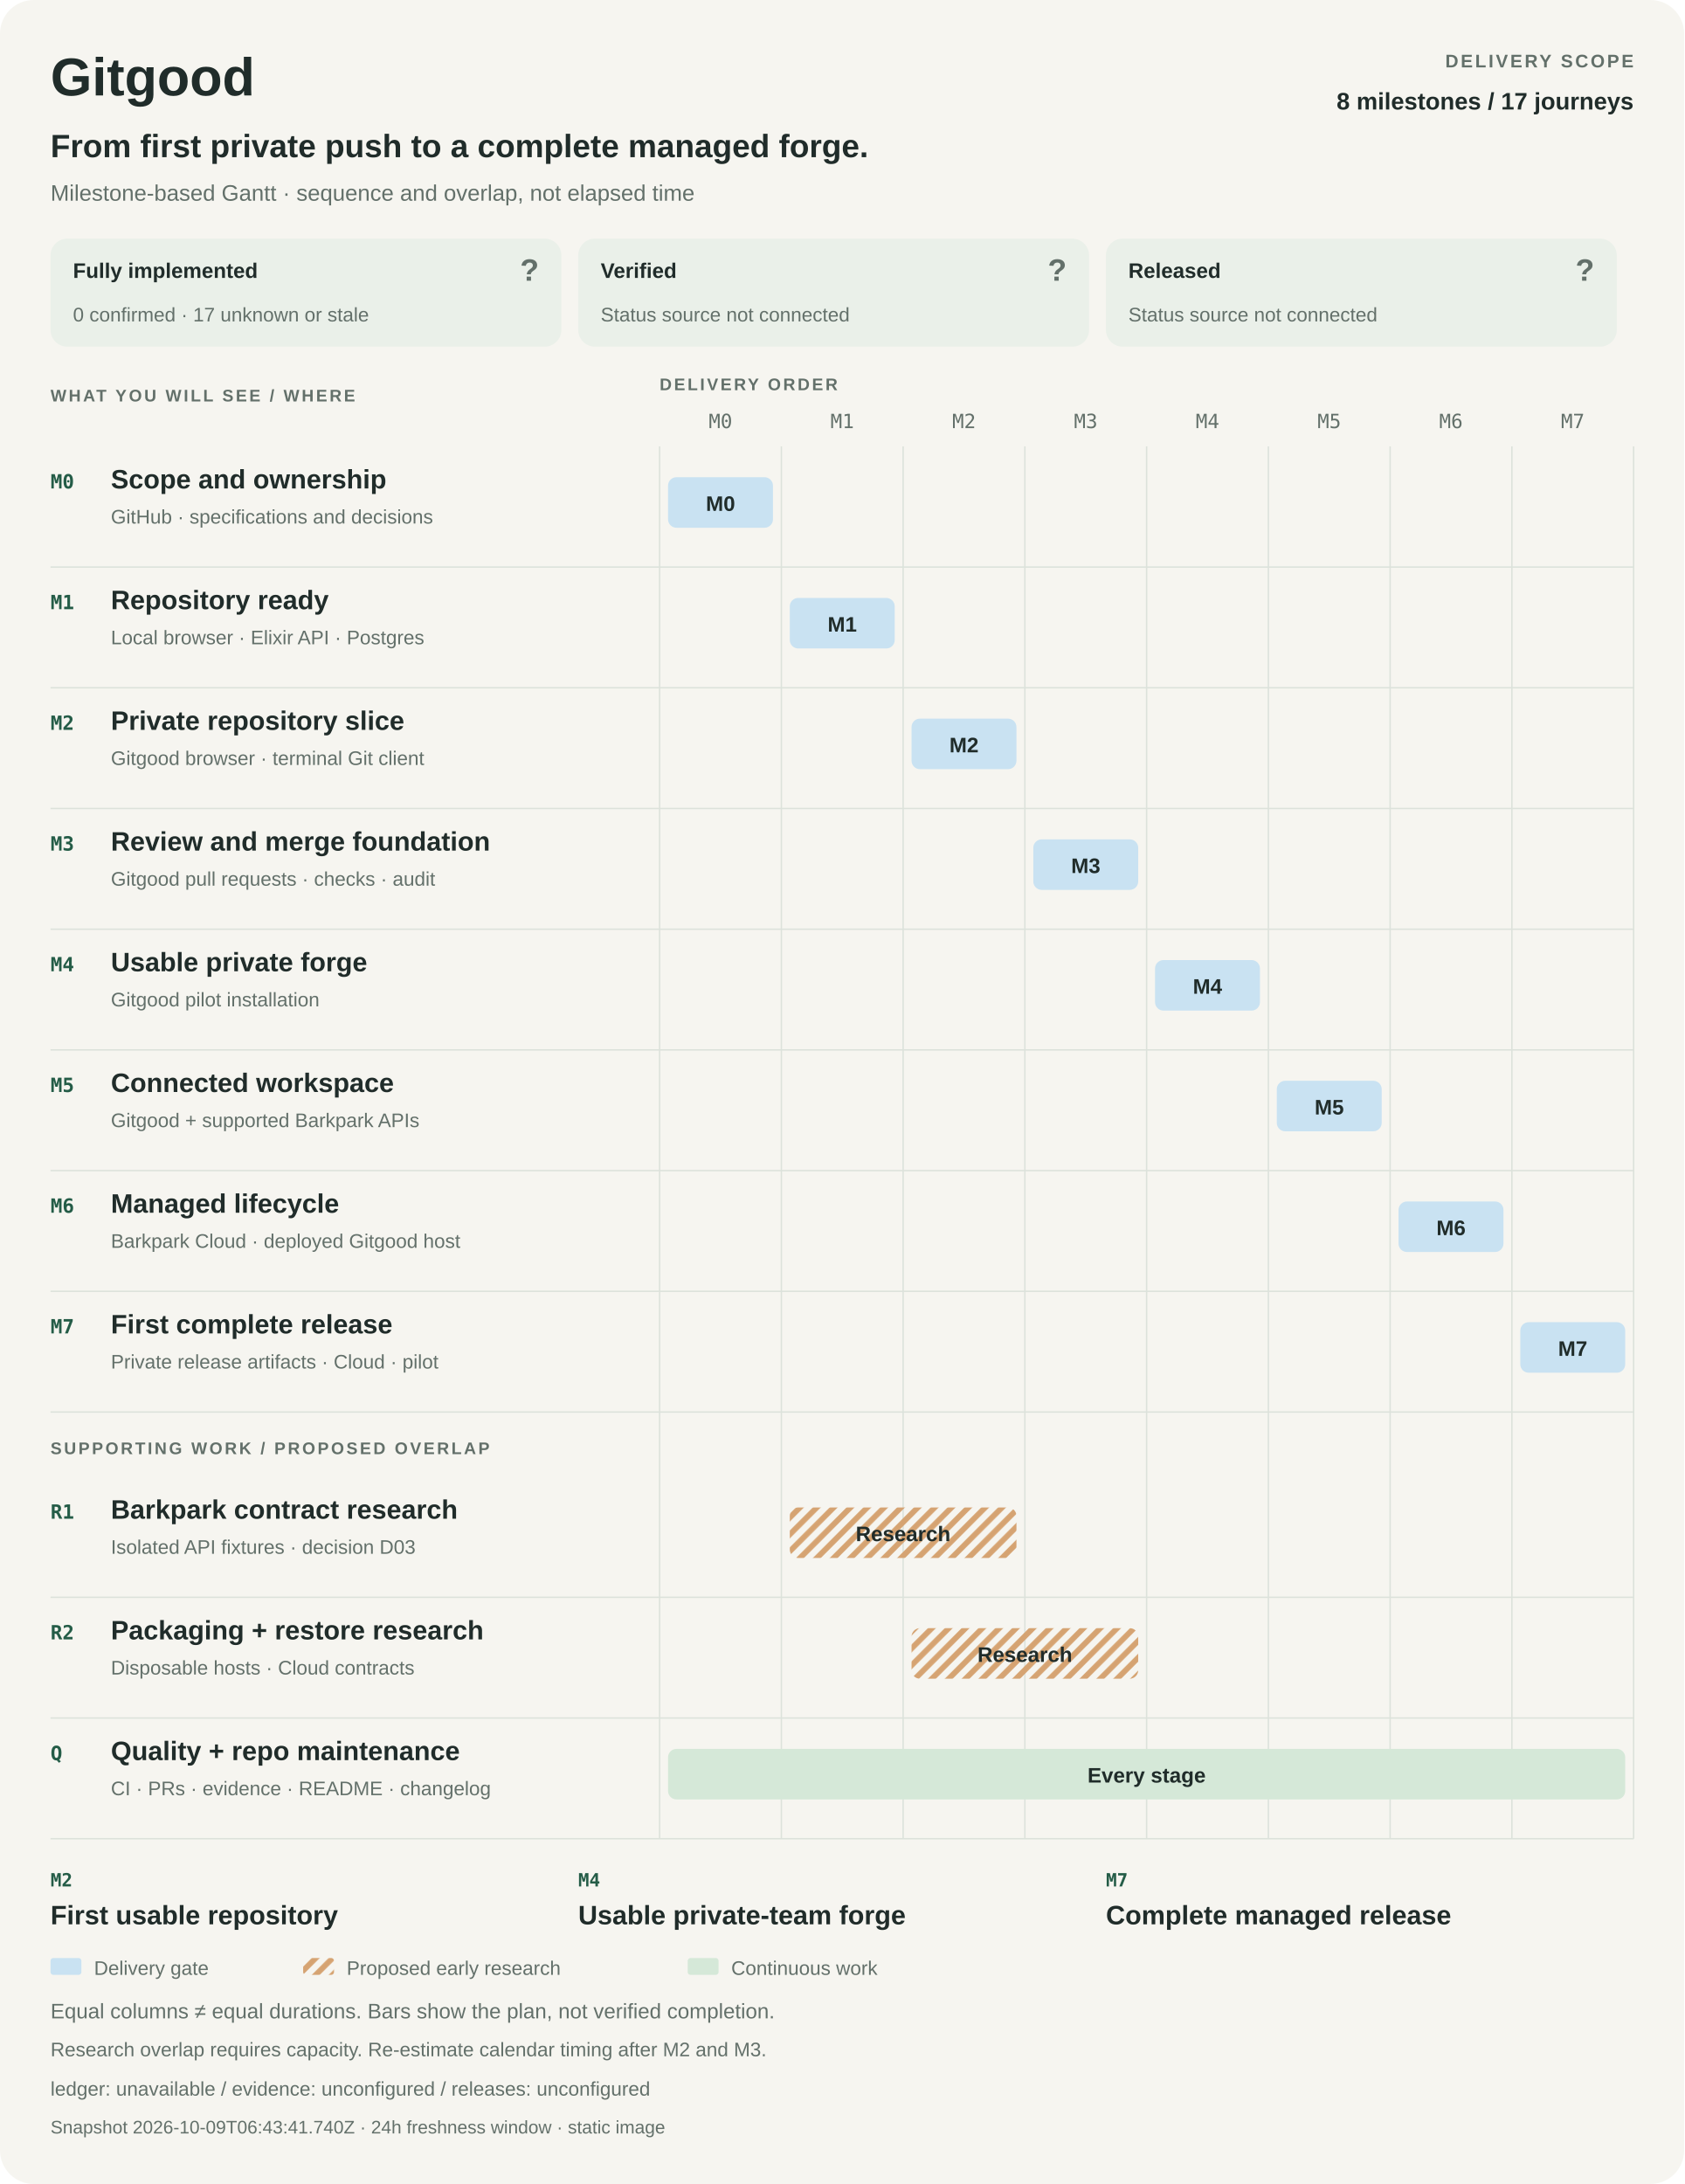
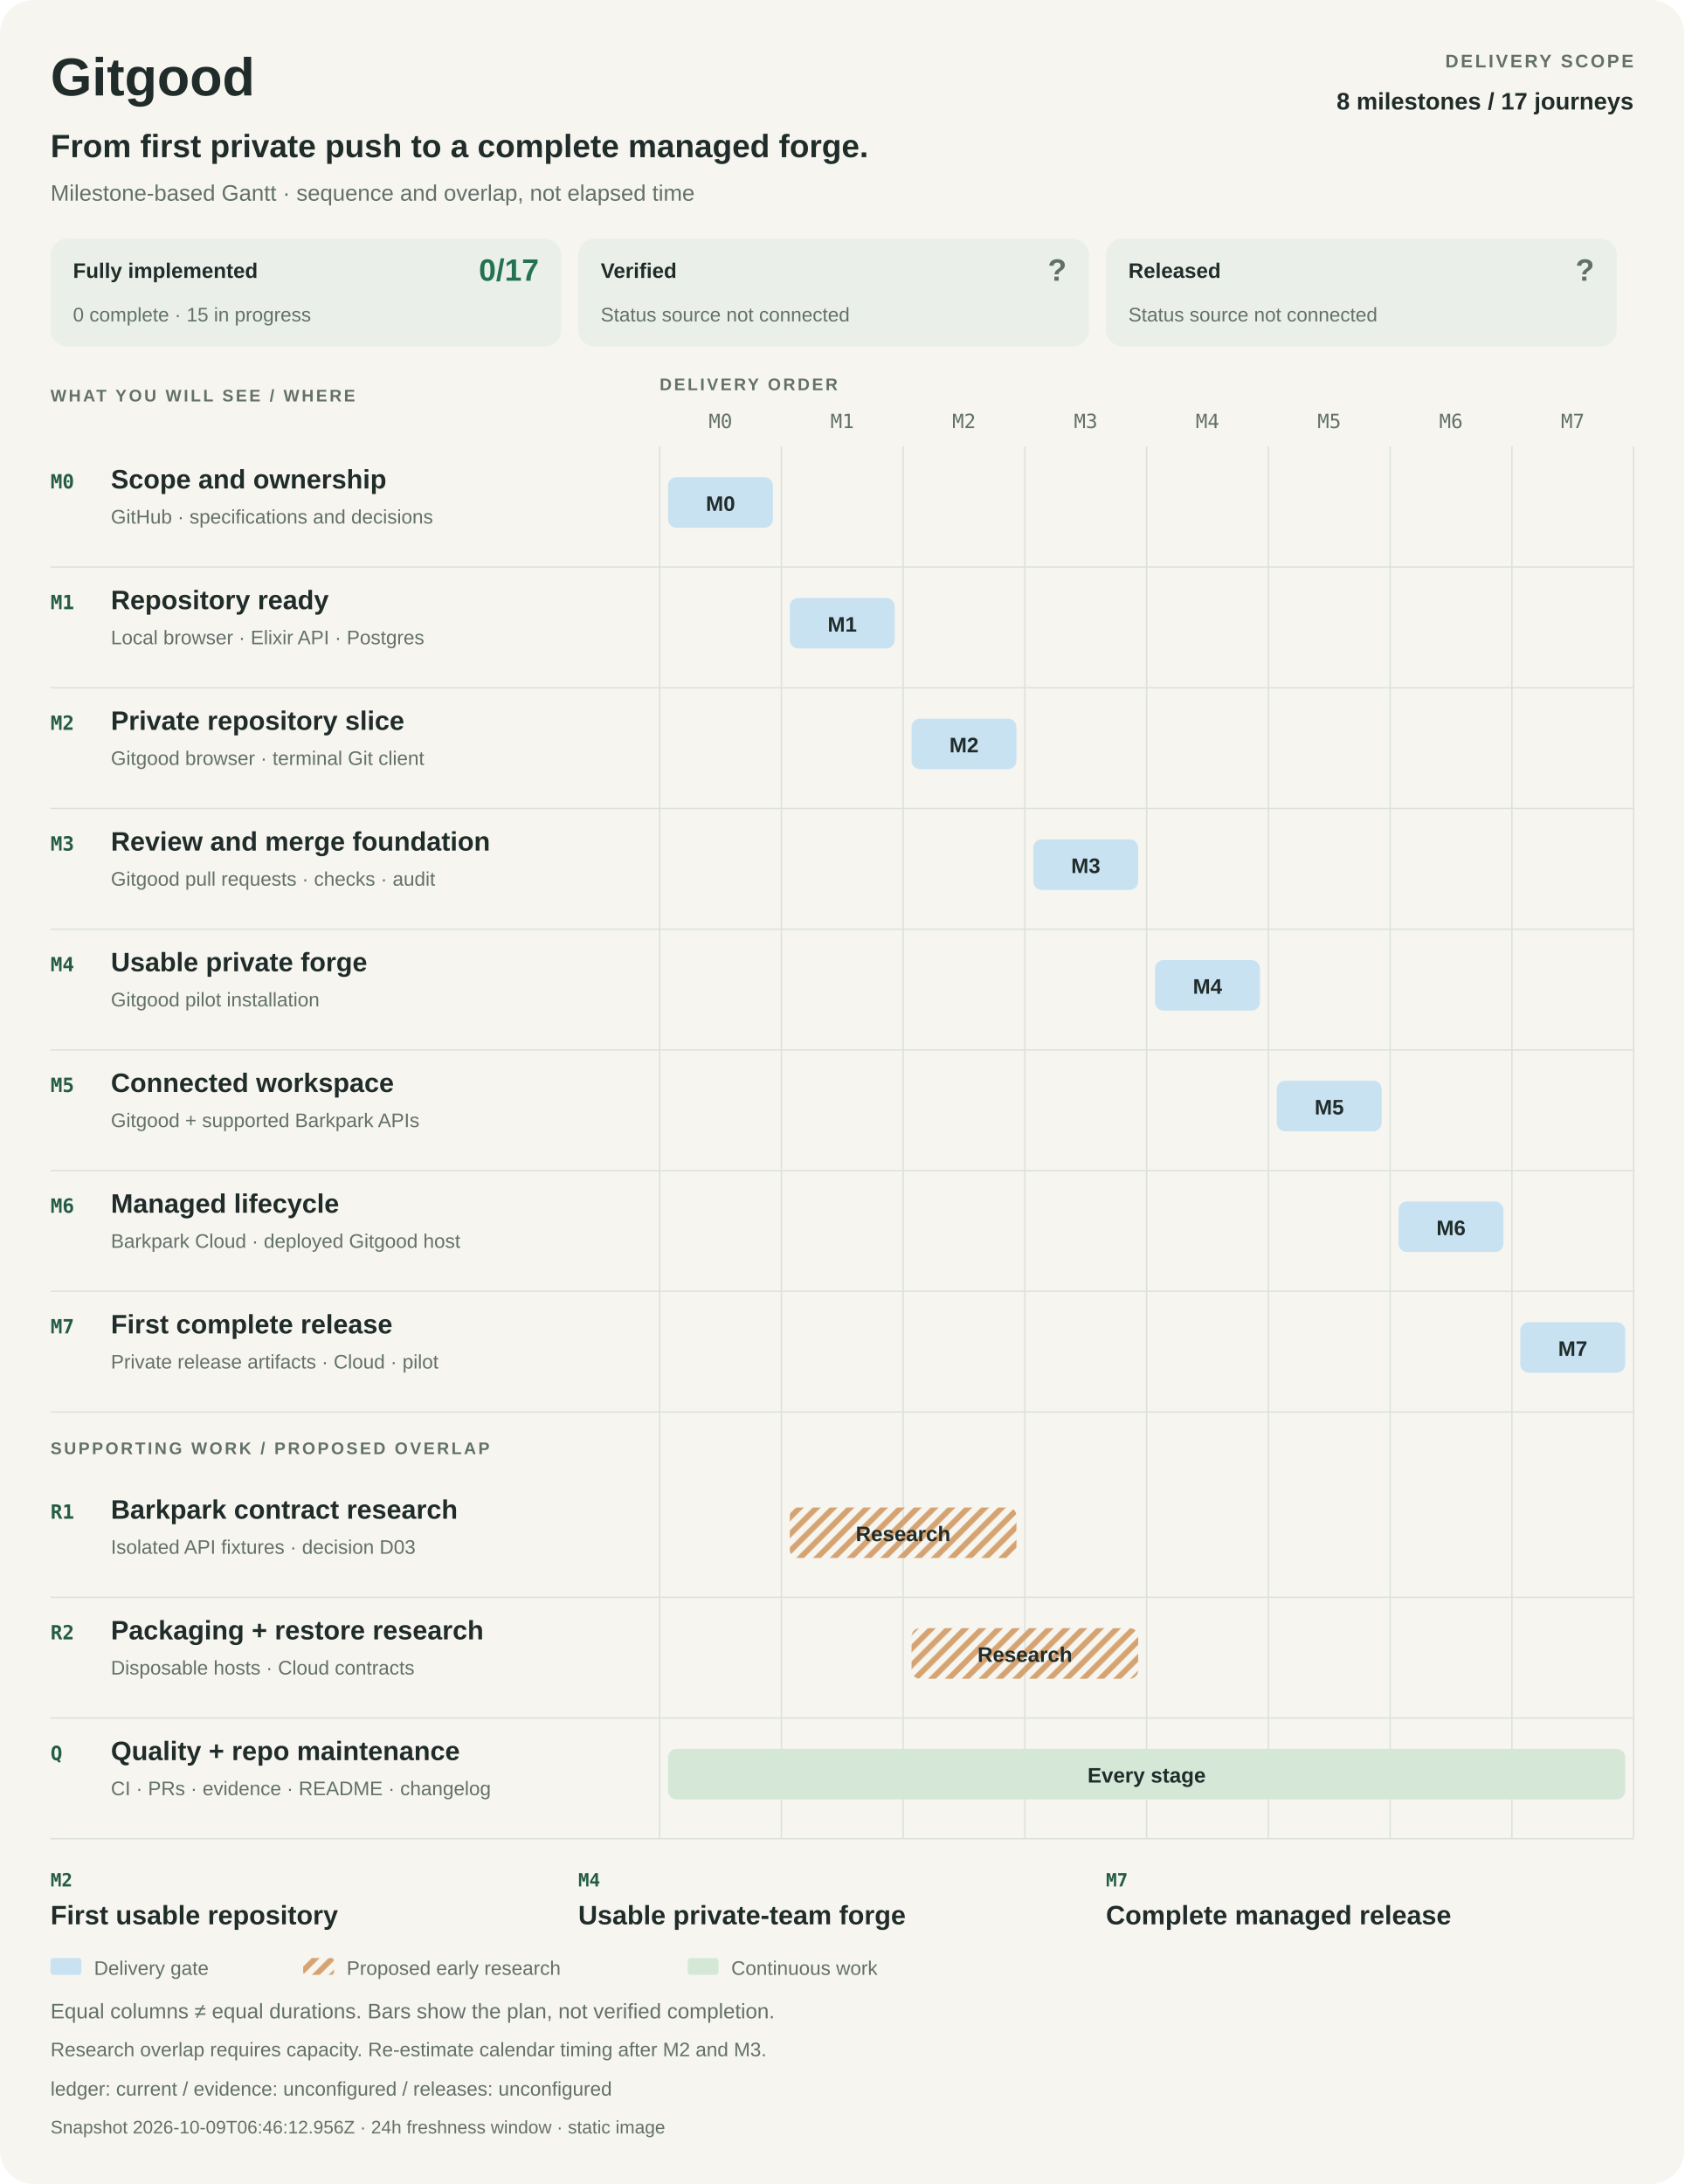
<svg xmlns="http://www.w3.org/2000/svg" width="1200" height="1556" viewBox="0 0 1200 1556" role="img" aria-labelledby="title desc">
  <style>
    :root{color-scheme:light dark}
    text{font-family:-apple-system,BlinkMacSystemFont,"Segoe UI",Arial,sans-serif;fill:#202c2a}
    .bg{fill:#f6f5f0}.muted{fill:#63706a}.rule{stroke:#dce2db;fill:none}.strong{font-weight:650}
    .label{font-weight:600;letter-spacing:1.6px}.mono{font-family:ui-monospace,SFMono-Regular,Consolas,monospace}
    .panel{fill:#eaf0e9}.delivery{fill:#c9e2f2}.research{fill:url(#research-pattern)}.continuous{fill:#d5e8d8}
    .hatch{stroke:#d5a372;stroke-width:4}.accent{fill:#245c47}.good{fill:#247253}.unknown{fill:#63706a}
    @media(prefers-color-scheme:dark){
      text{fill:#e9eee8}.bg{fill:#141c19}.muted{fill:#b0bdb3}.rule{stroke:#36453c}.panel{fill:#24352b}
      .delivery{fill:#284b64}.continuous{fill:#2d513b}.hatch{stroke:#775635}.accent{fill:#a8dfb7}.good{fill:#8bd2a9}.unknown{fill:#b0bdb3}
    }
  </style>
  <defs>
    <pattern id="research-pattern" width="12" height="12" patternUnits="userSpaceOnUse">
      <path d="M-3 3L3-3M0 12L12 0M9 15L15 9" class="hatch" />
    </pattern>
  </defs>
  <rect x="0" y="0" width="1200" height="1556" rx="24" class="bg" />
  <text x="36" y="68" font-size="38" class="strong">Gitgood</text>
  <text x="1164" y="48" font-size="13" class="muted label" text-anchor="end">DELIVERY SCOPE</text>
  <text x="1164" y="78" font-size="17" class="strong" text-anchor="end">8 milestones / 17 journeys</text>
  <text x="36" y="112" font-size="23" class="strong">From first private push to a complete managed forge.</text>
  <text x="36" y="143" font-size="16" class="muted">Milestone-based Gantt · sequence and overlap, not elapsed time</text>
  <g data-metric="implementation">
    <rect x="36" y="170" width="364" height="77" rx="12" class="panel" />
    <text x="52" y="198" font-size="15" class="strong">Fully implemented</text>
-     <text x="384" y="200" font-size="22" class="unknown strong" text-anchor="end">?</text>
-     <text x="52" y="229" font-size="14" class="muted">0 confirmed · 17 unknown or stale</text>
+     <text x="384" y="200" font-size="22" class="good strong" text-anchor="end">0/17</text>
+     <text x="52" y="229" font-size="14" class="muted">0 complete · 15 in progress</text>
  </g>
  <g data-metric="verification">
    <rect x="412" y="170" width="364" height="77" rx="12" class="panel" />
    <text x="428" y="198" font-size="15" class="strong">Verified</text>
    <text x="760" y="200" font-size="22" class="unknown strong" text-anchor="end">?</text>
    <text x="428" y="229" font-size="14" class="muted">Status source not connected</text>
  </g>
  <g data-metric="release">
    <rect x="788" y="170" width="364" height="77" rx="12" class="panel" />
    <text x="804" y="198" font-size="15" class="strong">Released</text>
    <text x="1136" y="200" font-size="22" class="unknown strong" text-anchor="end">?</text>
    <text x="804" y="229" font-size="14" class="muted">Status source not connected</text>
  </g>
  <text x="36" y="286" font-size="12" class="muted label">WHAT YOU WILL SEE / WHERE</text>
  <text x="470" y="278" font-size="12" class="muted label">DELIVERY ORDER</text>
  <text x="513.375" y="305" font-size="14" class="muted mono" text-anchor="middle">M0</text>
  <text x="600.125" y="305" font-size="14" class="muted mono" text-anchor="middle">M1</text>
  <text x="686.875" y="305" font-size="14" class="muted mono" text-anchor="middle">M2</text>
  <text x="773.625" y="305" font-size="14" class="muted mono" text-anchor="middle">M3</text>
  <text x="860.375" y="305" font-size="14" class="muted mono" text-anchor="middle">M4</text>
  <text x="947.125" y="305" font-size="14" class="muted mono" text-anchor="middle">M5</text>
  <text x="1033.875" y="305" font-size="14" class="muted mono" text-anchor="middle">M6</text>
  <text x="1120.625" y="305" font-size="14" class="muted mono" text-anchor="middle">M7</text>
  <path d="M470 318L470 1310" class="rule" />
  <path d="M556.75 318L556.75 1310" class="rule" />
  <path d="M643.5 318L643.5 1310" class="rule" />
  <path d="M730.25 318L730.25 1310" class="rule" />
  <path d="M817 318L817 1310" class="rule" />
  <path d="M903.75 318L903.75 1310" class="rule" />
  <path d="M990.5 318L990.5 1310" class="rule" />
  <path d="M1077.25 318L1077.25 1310" class="rule" />
  <path d="M1164 318L1164 1310" class="rule" />
  <g data-phase="M0">
    <text x="36" y="348" font-size="14" class="accent mono strong">M0</text>
    <text x="79" y="348" font-size="19" class="strong">Scope and ownership</text>
    <text x="79" y="373" font-size="14" class="muted">GitHub · specifications and decisions</text>
    <rect x="476" y="340" width="74.75" height="36" rx="6" class="delivery" />
    <text x="513.375" y="364" font-size="15" class="strong" text-anchor="middle">M0</text>
    <path d="M36 404L1164 404" class="rule" />
  </g>
  <g data-phase="M1">
    <text x="36" y="434" font-size="14" class="accent mono strong">M1</text>
    <text x="79" y="434" font-size="19" class="strong">Repository ready</text>
    <text x="79" y="459" font-size="14" class="muted">Local browser · Elixir API · Postgres</text>
    <rect x="562.75" y="426" width="74.75" height="36" rx="6" class="delivery" />
    <text x="600.125" y="450" font-size="15" class="strong" text-anchor="middle">M1</text>
    <path d="M36 490L1164 490" class="rule" />
  </g>
  <g data-phase="M2">
    <text x="36" y="520" font-size="14" class="accent mono strong">M2</text>
    <text x="79" y="520" font-size="19" class="strong">Private repository slice</text>
    <text x="79" y="545" font-size="14" class="muted">Gitgood browser · terminal Git client</text>
    <rect x="649.5" y="512" width="74.75" height="36" rx="6" class="delivery" />
    <text x="686.875" y="536" font-size="15" class="strong" text-anchor="middle">M2</text>
    <path d="M36 576L1164 576" class="rule" />
  </g>
  <g data-phase="M3">
    <text x="36" y="606" font-size="14" class="accent mono strong">M3</text>
    <text x="79" y="606" font-size="19" class="strong">Review and merge foundation</text>
    <text x="79" y="631" font-size="14" class="muted">Gitgood pull requests · checks · audit</text>
    <rect x="736.25" y="598" width="74.75" height="36" rx="6" class="delivery" />
    <text x="773.625" y="622" font-size="15" class="strong" text-anchor="middle">M3</text>
    <path d="M36 662L1164 662" class="rule" />
  </g>
  <g data-phase="M4">
    <text x="36" y="692" font-size="14" class="accent mono strong">M4</text>
    <text x="79" y="692" font-size="19" class="strong">Usable private forge</text>
    <text x="79" y="717" font-size="14" class="muted">Gitgood pilot installation</text>
    <rect x="823" y="684" width="74.75" height="36" rx="6" class="delivery" />
    <text x="860.375" y="708" font-size="15" class="strong" text-anchor="middle">M4</text>
    <path d="M36 748L1164 748" class="rule" />
  </g>
  <g data-phase="M5">
    <text x="36" y="778" font-size="14" class="accent mono strong">M5</text>
    <text x="79" y="778" font-size="19" class="strong">Connected workspace</text>
    <text x="79" y="803" font-size="14" class="muted">Gitgood + supported Barkpark APIs</text>
    <rect x="909.75" y="770" width="74.75" height="36" rx="6" class="delivery" />
    <text x="947.125" y="794" font-size="15" class="strong" text-anchor="middle">M5</text>
    <path d="M36 834L1164 834" class="rule" />
  </g>
  <g data-phase="M6">
    <text x="36" y="864" font-size="14" class="accent mono strong">M6</text>
    <text x="79" y="864" font-size="19" class="strong">Managed lifecycle</text>
    <text x="79" y="889" font-size="14" class="muted">Barkpark Cloud · deployed Gitgood host</text>
    <rect x="996.5" y="856" width="74.75" height="36" rx="6" class="delivery" />
    <text x="1033.875" y="880" font-size="15" class="strong" text-anchor="middle">M6</text>
    <path d="M36 920L1164 920" class="rule" />
  </g>
  <g data-phase="M7">
    <text x="36" y="950" font-size="14" class="accent mono strong">M7</text>
    <text x="79" y="950" font-size="19" class="strong">First complete release</text>
    <text x="79" y="975" font-size="14" class="muted">Private release artifacts · Cloud · pilot</text>
    <rect x="1083.25" y="942" width="74.75" height="36" rx="6" class="delivery" />
    <text x="1120.625" y="966" font-size="15" class="strong" text-anchor="middle">M7</text>
    <path d="M36 1006L1164 1006" class="rule" />
  </g>
  <text x="36" y="1036" font-size="12" class="muted label">SUPPORTING WORK / PROPOSED OVERLAP</text>
  <g data-track="R1">
    <text x="36" y="1082" font-size="14" class="accent mono strong">R1</text>
    <text x="79" y="1082" font-size="19" class="strong">Barkpark contract research</text>
    <text x="79" y="1107" font-size="14" class="muted">Isolated API fixtures · decision D03</text>
    <rect x="562.75" y="1074" width="161.5" height="36" rx="6" class="research" />
    <text x="643.5" y="1098" font-size="15" class="strong" text-anchor="middle">Research</text>
    <path d="M36 1138L1164 1138" class="rule" />
  </g>
  <g data-track="R2">
    <text x="36" y="1168" font-size="14" class="accent mono strong">R2</text>
    <text x="79" y="1168" font-size="19" class="strong">Packaging + restore research</text>
    <text x="79" y="1193" font-size="14" class="muted">Disposable hosts · Cloud contracts</text>
    <rect x="649.5" y="1160" width="161.5" height="36" rx="6" class="research" />
    <text x="730.25" y="1184" font-size="15" class="strong" text-anchor="middle">Research</text>
    <path d="M36 1224L1164 1224" class="rule" />
  </g>
  <g data-track="Q">
    <text x="36" y="1254" font-size="14" class="accent mono strong">Q</text>
    <text x="79" y="1254" font-size="19" class="strong">Quality + repo maintenance</text>
    <text x="79" y="1279" font-size="14" class="muted">CI · PRs · evidence · README · changelog</text>
    <rect x="476" y="1246" width="682" height="36" rx="6" class="continuous" />
    <text x="817" y="1270" font-size="15" class="strong" text-anchor="middle">Every stage</text>
    <path d="M36 1310L1164 1310" class="rule" />
  </g>
  <text x="36" y="1344" font-size="13" class="accent mono strong">M2</text>
  <text x="36" y="1371" font-size="19" class="strong">First usable repository</text>
  <text x="412" y="1344" font-size="13" class="accent mono strong">M4</text>
  <text x="412" y="1371" font-size="19" class="strong">Usable private-team forge</text>
  <text x="788" y="1344" font-size="13" class="accent mono strong">M7</text>
  <text x="788" y="1371" font-size="19" class="strong">Complete managed release</text>
  <rect x="36" y="1395" width="22" height="12" rx="2" class="delivery" />
  <text x="67" y="1407" font-size="14" class="muted">Delivery gate</text>
  <rect x="216" y="1395" width="22" height="12" rx="2" class="research" />
  <text x="247" y="1407" font-size="14" class="muted">Proposed early research</text>
  <rect x="490" y="1395" width="22" height="12" rx="2" class="continuous" />
  <text x="521" y="1407" font-size="14" class="muted">Continuous work</text>
  <text x="36" y="1438" font-size="15" class="muted">Equal columns ≠ equal durations. Bars show the plan, not verified completion.</text>
  <text x="36" y="1465" font-size="14" class="muted">Research overlap requires capacity. Re-estimate calendar timing after M2 and M3.</text>
-   <text x="36" y="1493" font-size="14" class="muted">ledger: unavailable   /   evidence: unconfigured   /   releases: unconfigured</text>
-   <text x="36" y="1520" font-size="13" class="muted">Snapshot 2026-10-09T06:43:41.740Z · 24h freshness window · static image</text>
+   <text x="36" y="1493" font-size="14" class="muted">ledger: current   /   evidence: unconfigured   /   releases: unconfigured</text>
+   <text x="36" y="1520" font-size="13" class="muted">Snapshot 2026-10-09T06:46:12.956Z · 24h freshness window · static image</text>
</svg>
